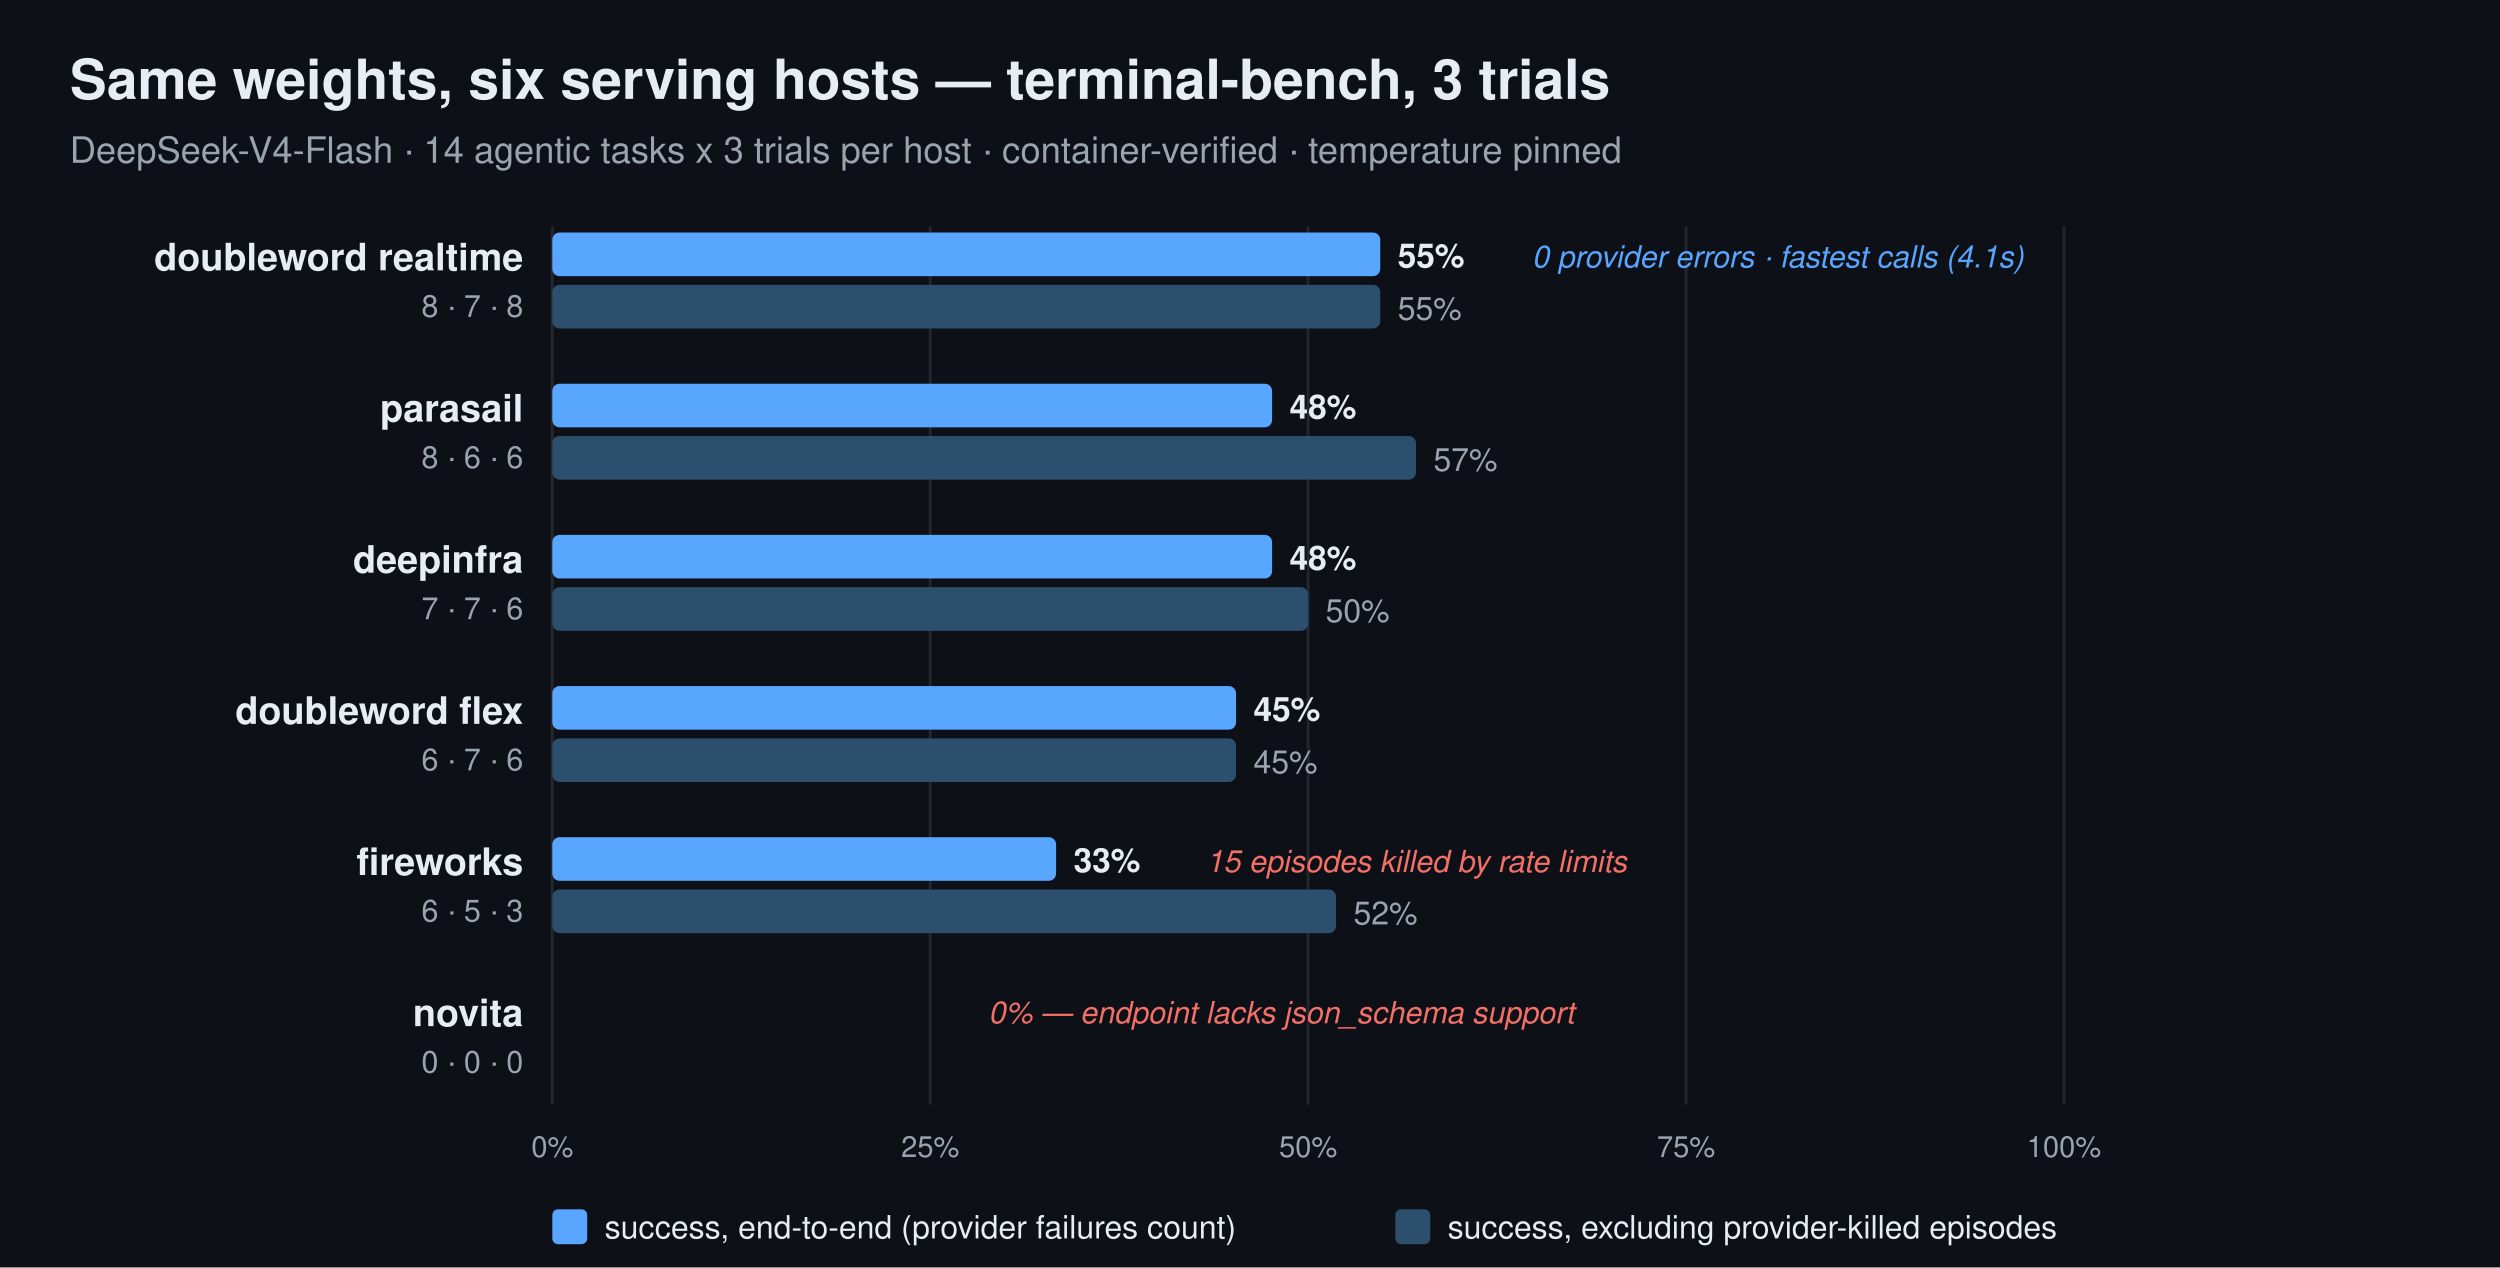
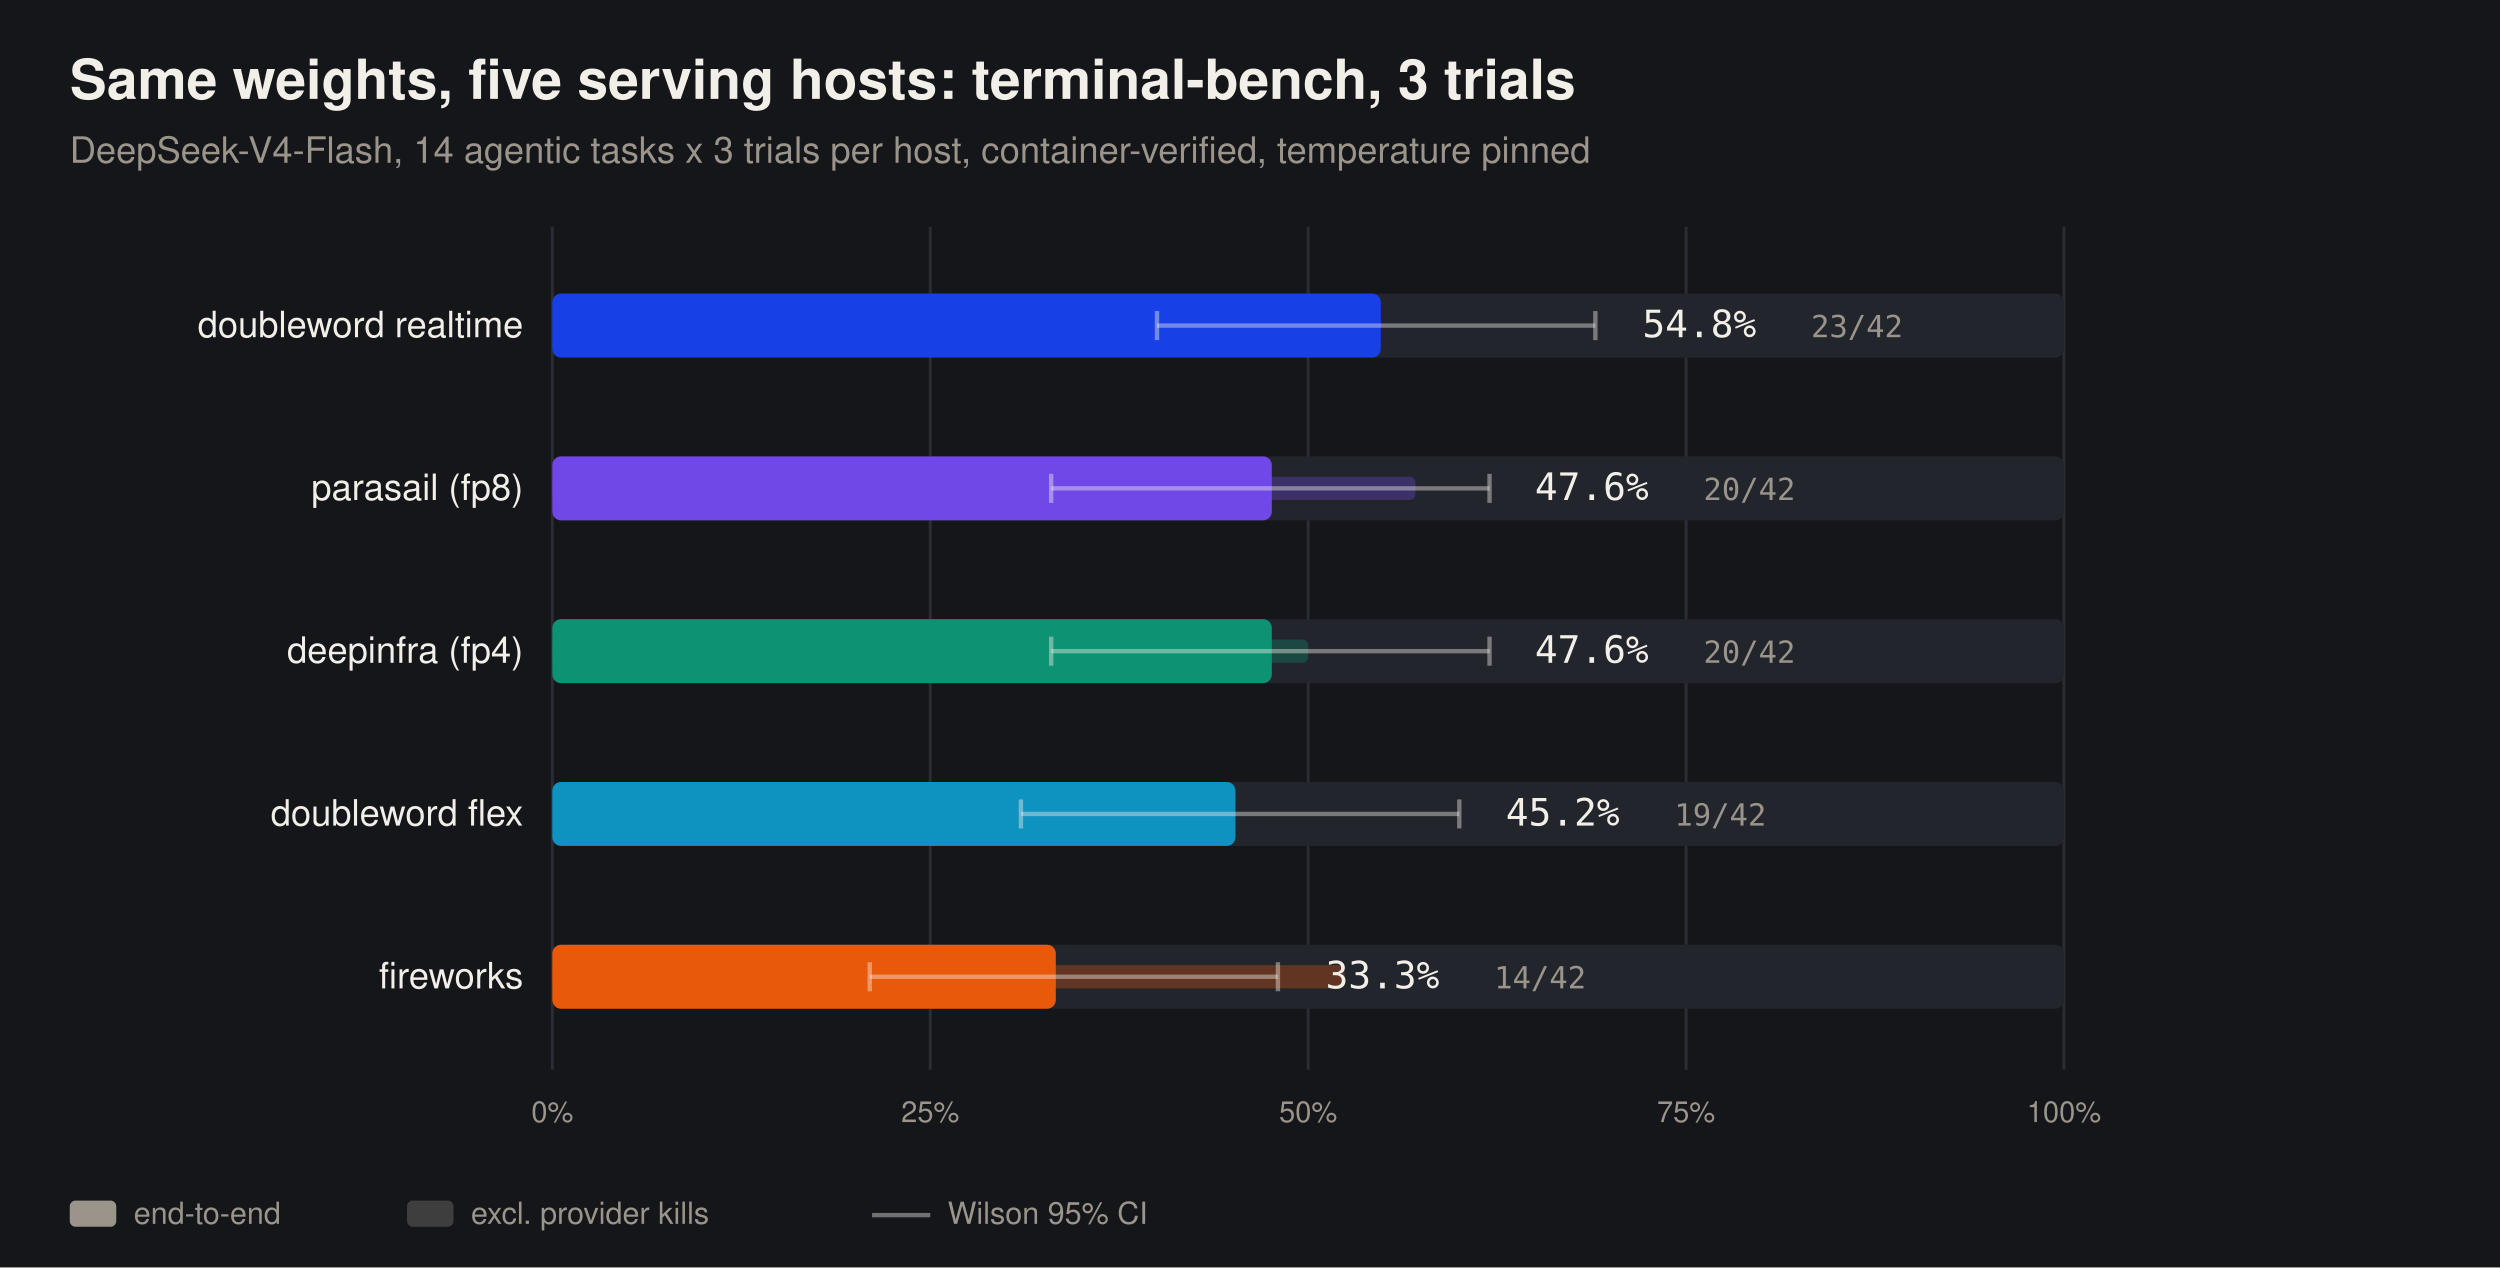
- <svg xmlns="http://www.w3.org/2000/svg" viewBox="0 0 860 436" font-family="-apple-system,Segoe UI,Helvetica,Arial,sans-serif">
-   <rect width="860" height="436" fill="#0d1117" />
-   <text x="24" y="34" font-size="19" font-weight="700" fill="#e6edf3">Same weights, six serving hosts — terminal-bench, 3 trials</text>
-   <text x="24" y="56" font-size="12.5" fill="#9aa4af">DeepSeek-V4-Flash · 14 agentic tasks x 3 trials per host · container-verified · temperature pinned</text>
-   <line x1="190" y1="78" x2="190" y2="380" stroke="#22272e" />
-   <text x="190" y="398" font-size="10" fill="#9aa4af" text-anchor="middle">0%</text>
-   <line x1="320" y1="78" x2="320" y2="380" stroke="#22272e" />
-   <text x="320" y="398" font-size="10" fill="#9aa4af" text-anchor="middle">25%</text>
-   <line x1="450" y1="78" x2="450" y2="380" stroke="#22272e" />
-   <text x="450" y="398" font-size="10" fill="#9aa4af" text-anchor="middle">50%</text>
-   <line x1="580" y1="78" x2="580" y2="380" stroke="#22272e" />
-   <text x="580" y="398" font-size="10" fill="#9aa4af" text-anchor="middle">75%</text>
-   <line x1="710" y1="78" x2="710" y2="380" stroke="#22272e" />
-   <text x="710" y="398" font-size="10" fill="#9aa4af" text-anchor="middle">100%</text>
-   <text x="180" y="93" font-size="13" font-weight="600" fill="#e6edf3" text-anchor="end">doubleword realtime</text>
-   <text x="180" y="109" font-size="10.5" fill="#9aa4af" text-anchor="end">8 · 7 · 8</text>
-   <rect x="190" y="80" width="284.8" height="15" rx="2.5" fill="#58a6ff" />
-   <text x="480.8" y="92" font-size="11.5" font-weight="700" fill="#e6edf3">55%</text>
-   <rect x="190" y="98" width="284.8" height="15" rx="2.5" fill="#2d4f6e" />
-   <text x="480.8" y="110" font-size="11" fill="#9aa4af">55%</text>
-   <text x="527" y="92" font-size="10.5" font-style="italic" fill="#58a6ff">0 provider errors · fastest calls (4.1s)</text>
-   <text x="180" y="145" font-size="13" font-weight="600" fill="#e6edf3" text-anchor="end">parasail</text>
-   <text x="180" y="161" font-size="10.5" fill="#9aa4af" text-anchor="end">8 · 6 · 6</text>
-   <rect x="190" y="132" width="247.6" height="15" rx="2.5" fill="#58a6ff" />
-   <text x="443.6" y="144" font-size="11.5" font-weight="700" fill="#e6edf3">48%</text>
-   <rect x="190" y="150" width="297.1" height="15" rx="2.5" fill="#2d4f6e" />
-   <text x="493.1" y="162" font-size="11" fill="#9aa4af">57%</text>
-   <text x="180" y="197" font-size="13" font-weight="600" fill="#e6edf3" text-anchor="end">deepinfra</text>
-   <text x="180" y="213" font-size="10.5" fill="#9aa4af" text-anchor="end">7 · 7 · 6</text>
-   <rect x="190" y="184" width="247.6" height="15" rx="2.5" fill="#58a6ff" />
-   <text x="443.6" y="196" font-size="11.5" font-weight="700" fill="#e6edf3">48%</text>
-   <rect x="190" y="202" width="260.0" height="15" rx="2.5" fill="#2d4f6e" />
-   <text x="456.0" y="214" font-size="11" fill="#9aa4af">50%</text>
-   <text x="180" y="249" font-size="13" font-weight="600" fill="#e6edf3" text-anchor="end">doubleword flex</text>
-   <text x="180" y="265" font-size="10.5" fill="#9aa4af" text-anchor="end">6 · 7 · 6</text>
-   <rect x="190" y="236" width="235.2" height="15" rx="2.5" fill="#58a6ff" />
-   <text x="431.2" y="248" font-size="11.5" font-weight="700" fill="#e6edf3">45%</text>
-   <rect x="190" y="254" width="235.2" height="15" rx="2.5" fill="#2d4f6e" />
-   <text x="431.2" y="266" font-size="11" fill="#9aa4af">45%</text>
-   <text x="180" y="301" font-size="13" font-weight="600" fill="#e6edf3" text-anchor="end">fireworks</text>
-   <text x="180" y="317" font-size="10.5" fill="#9aa4af" text-anchor="end">6 · 5 · 3</text>
-   <rect x="190" y="288" width="173.3" height="15" rx="2.5" fill="#58a6ff" />
-   <text x="369.3" y="300" font-size="11.5" font-weight="700" fill="#e6edf3">33%</text>
-   <rect x="190" y="306" width="269.6" height="15" rx="2.5" fill="#2d4f6e" />
-   <text x="465.6" y="318" font-size="11" fill="#9aa4af">52%</text>
-   <text x="415" y="300" font-size="10.5" font-style="italic" fill="#f47067">15 episodes killed by rate limits</text>
-   <text x="180" y="353" font-size="13" font-weight="600" fill="#e6edf3" text-anchor="end">novita</text>
-   <text x="180" y="369" font-size="10.5" fill="#9aa4af" text-anchor="end">0 · 0 · 0</text>
-   <rect x="190" y="340" width="0.0" height="15" rx="2.5" fill="#58a6ff" />
-   <text x="340" y="352" font-size="10.5" font-style="italic" fill="#f47067">0% — endpoint lacks json_schema support</text>
-   <rect x="190" y="416" width="12" height="12" rx="2" fill="#58a6ff" />
-   <text x="208" y="426" font-size="11" fill="#e6edf3">success, end-to-end (provider failures count)</text>
-   <rect x="480" y="416" width="12" height="12" rx="2" fill="#2d4f6e" />
-   <text x="498" y="426" font-size="11" fill="#e6edf3">success, excluding provider-killed episodes</text>
+ <svg xmlns="http://www.w3.org/2000/svg" viewBox="0 0 860 436" width="860" height="436" font-family="-apple-system,Segoe UI,Helvetica,Arial,sans-serif">
+   <rect width="860" height="436" fill="#14161a" />
+   <text x="24" y="34" font-size="19" font-weight="700" fill="#f2efe9">Same weights, five serving hosts: terminal-bench, 3 trials</text>
+   <text x="24" y="56" font-size="12.5" fill="#9a948a">DeepSeek-V4-Flash, 14 agentic tasks x 3 trials per host, container-verified, temperature pinned</text>
+   <line x1="190" y1="78" x2="190" y2="368" stroke="#2a2d33" />
+   <text x="190" y="386" font-size="10" fill="#9a948a" text-anchor="middle">0%</text>
+   <line x1="320" y1="78" x2="320" y2="368" stroke="#2a2d33" />
+   <text x="320" y="386" font-size="10" fill="#9a948a" text-anchor="middle">25%</text>
+   <line x1="450" y1="78" x2="450" y2="368" stroke="#2a2d33" />
+   <text x="450" y="386" font-size="10" fill="#9a948a" text-anchor="middle">50%</text>
+   <line x1="580" y1="78" x2="580" y2="368" stroke="#2a2d33" />
+   <text x="580" y="386" font-size="10" fill="#9a948a" text-anchor="middle">75%</text>
+   <line x1="710" y1="78" x2="710" y2="368" stroke="#2a2d33" />
+   <text x="710" y="386" font-size="10" fill="#9a948a" text-anchor="middle">100%</text>
+   <text x="180" y="116" font-size="12.5" fill="#f2efe9" text-anchor="end">doubleword realtime</text>
+   <rect x="190" y="101" width="520" height="22" rx="3" fill="#22252b" />
+   <rect x="190" y="101" width="285.0" height="22" rx="3" fill="#1740e6" />
+   <line x1="398.0" y1="112" x2="548.8" y2="112" stroke="#f2efe9" stroke-opacity="0.42" stroke-width="1.5" />
+   <line x1="398.0" y1="107" x2="398.0" y2="117" stroke="#f2efe9" stroke-opacity="0.42" stroke-width="1.5" />
+   <line x1="548.8" y1="107" x2="548.8" y2="117" stroke="#f2efe9" stroke-opacity="0.42" stroke-width="1.5" />
+   <text x="565" y="116" font-size="13" font-family="'Spline Sans Mono',ui-monospace,monospace" fill="#f2efe9">54.8%</text>
+   <text x="623" y="116" font-size="10.5" font-family="'Spline Sans Mono',ui-monospace,monospace" fill="#9a948a">23/42</text>
+   <text x="180" y="172" font-size="12.5" fill="#f2efe9" text-anchor="end">parasail (fp8)</text>
+   <rect x="190" y="157" width="520" height="22" rx="3" fill="#22252b" />
+   <rect x="190" y="164" width="296.9" height="8" rx="2" fill="#7048e8" opacity="0.32" />
+   <rect x="190" y="157" width="247.5" height="22" rx="3" fill="#7048e8" />
+   <line x1="361.6" y1="168" x2="512.4" y2="168" stroke="#f2efe9" stroke-opacity="0.42" stroke-width="1.5" />
+   <line x1="361.6" y1="163" x2="361.6" y2="173" stroke="#f2efe9" stroke-opacity="0.42" stroke-width="1.5" />
+   <line x1="512.4" y1="163" x2="512.4" y2="173" stroke="#f2efe9" stroke-opacity="0.42" stroke-width="1.5" />
+   <text x="528" y="172" font-size="13" font-family="'Spline Sans Mono',ui-monospace,monospace" fill="#f2efe9">47.6%</text>
+   <text x="586" y="172" font-size="10.5" font-family="'Spline Sans Mono',ui-monospace,monospace" fill="#9a948a">20/42</text>
+   <text x="180" y="228" font-size="12.5" fill="#f2efe9" text-anchor="end">deepinfra (fp4)</text>
+   <rect x="190" y="213" width="520" height="22" rx="3" fill="#22252b" />
+   <rect x="190" y="220" width="260.0" height="8" rx="2" fill="#0d9373" opacity="0.32" />
+   <rect x="190" y="213" width="247.5" height="22" rx="3" fill="#0d9373" />
+   <line x1="361.6" y1="224" x2="512.4" y2="224" stroke="#f2efe9" stroke-opacity="0.42" stroke-width="1.5" />
+   <line x1="361.6" y1="219" x2="361.6" y2="229" stroke="#f2efe9" stroke-opacity="0.42" stroke-width="1.5" />
+   <line x1="512.4" y1="219" x2="512.4" y2="229" stroke="#f2efe9" stroke-opacity="0.42" stroke-width="1.5" />
+   <text x="528" y="228" font-size="13" font-family="'Spline Sans Mono',ui-monospace,monospace" fill="#f2efe9">47.6%</text>
+   <text x="586" y="228" font-size="10.5" font-family="'Spline Sans Mono',ui-monospace,monospace" fill="#9a948a">20/42</text>
+   <text x="180" y="284" font-size="12.5" fill="#f2efe9" text-anchor="end">doubleword flex</text>
+   <rect x="190" y="269" width="520" height="22" rx="3" fill="#22252b" />
+   <rect x="190" y="269" width="235.0" height="22" rx="3" fill="#0e93c0" />
+   <line x1="351.2" y1="280" x2="502.0" y2="280" stroke="#f2efe9" stroke-opacity="0.42" stroke-width="1.5" />
+   <line x1="351.2" y1="275" x2="351.2" y2="285" stroke="#f2efe9" stroke-opacity="0.42" stroke-width="1.5" />
+   <line x1="502.0" y1="275" x2="502.0" y2="285" stroke="#f2efe9" stroke-opacity="0.42" stroke-width="1.5" />
+   <text x="518" y="284" font-size="13" font-family="'Spline Sans Mono',ui-monospace,monospace" fill="#f2efe9">45.2%</text>
+   <text x="576" y="284" font-size="10.5" font-family="'Spline Sans Mono',ui-monospace,monospace" fill="#9a948a">19/42</text>
+   <text x="180" y="340" font-size="12.5" fill="#f2efe9" text-anchor="end">fireworks</text>
+   <rect x="190" y="325" width="520" height="22" rx="3" fill="#22252b" />
+   <rect x="190" y="332" width="272.5" height="8" rx="2" fill="#e8590c" opacity="0.32" />
+   <rect x="190" y="325" width="173.2" height="22" rx="3" fill="#e8590c" />
+   <line x1="299.2" y1="336" x2="439.6" y2="336" stroke="#f2efe9" stroke-opacity="0.42" stroke-width="1.5" />
+   <line x1="299.2" y1="331" x2="299.2" y2="341" stroke="#f2efe9" stroke-opacity="0.42" stroke-width="1.5" />
+   <line x1="439.6" y1="331" x2="439.6" y2="341" stroke="#f2efe9" stroke-opacity="0.42" stroke-width="1.5" />
+   <text x="456" y="340" font-size="13" font-family="'Spline Sans Mono',ui-monospace,monospace" fill="#f2efe9">33.3%</text>
+   <text x="514" y="340" font-size="10.5" font-family="'Spline Sans Mono',ui-monospace,monospace" fill="#9a948a">14/42</text>
+   <rect x="24" y="413" width="16" height="9" rx="2" fill="#9a948a" />
+   <text x="46" y="421" font-size="10.5" fill="#9a948a">end-to-end</text>
+   <rect x="140" y="413" width="16" height="9" rx="2" fill="#9a948a" opacity="0.32" />
+   <text x="162" y="421" font-size="10.5" fill="#9a948a">excl. provider kills</text>
+   <line x1="300" y1="418" x2="320" y2="418" stroke="#f2efe9" stroke-opacity="0.42" stroke-width="1.5" />
+   <text x="326" y="421" font-size="10.5" fill="#9a948a">Wilson 95% CI</text>
</svg>
